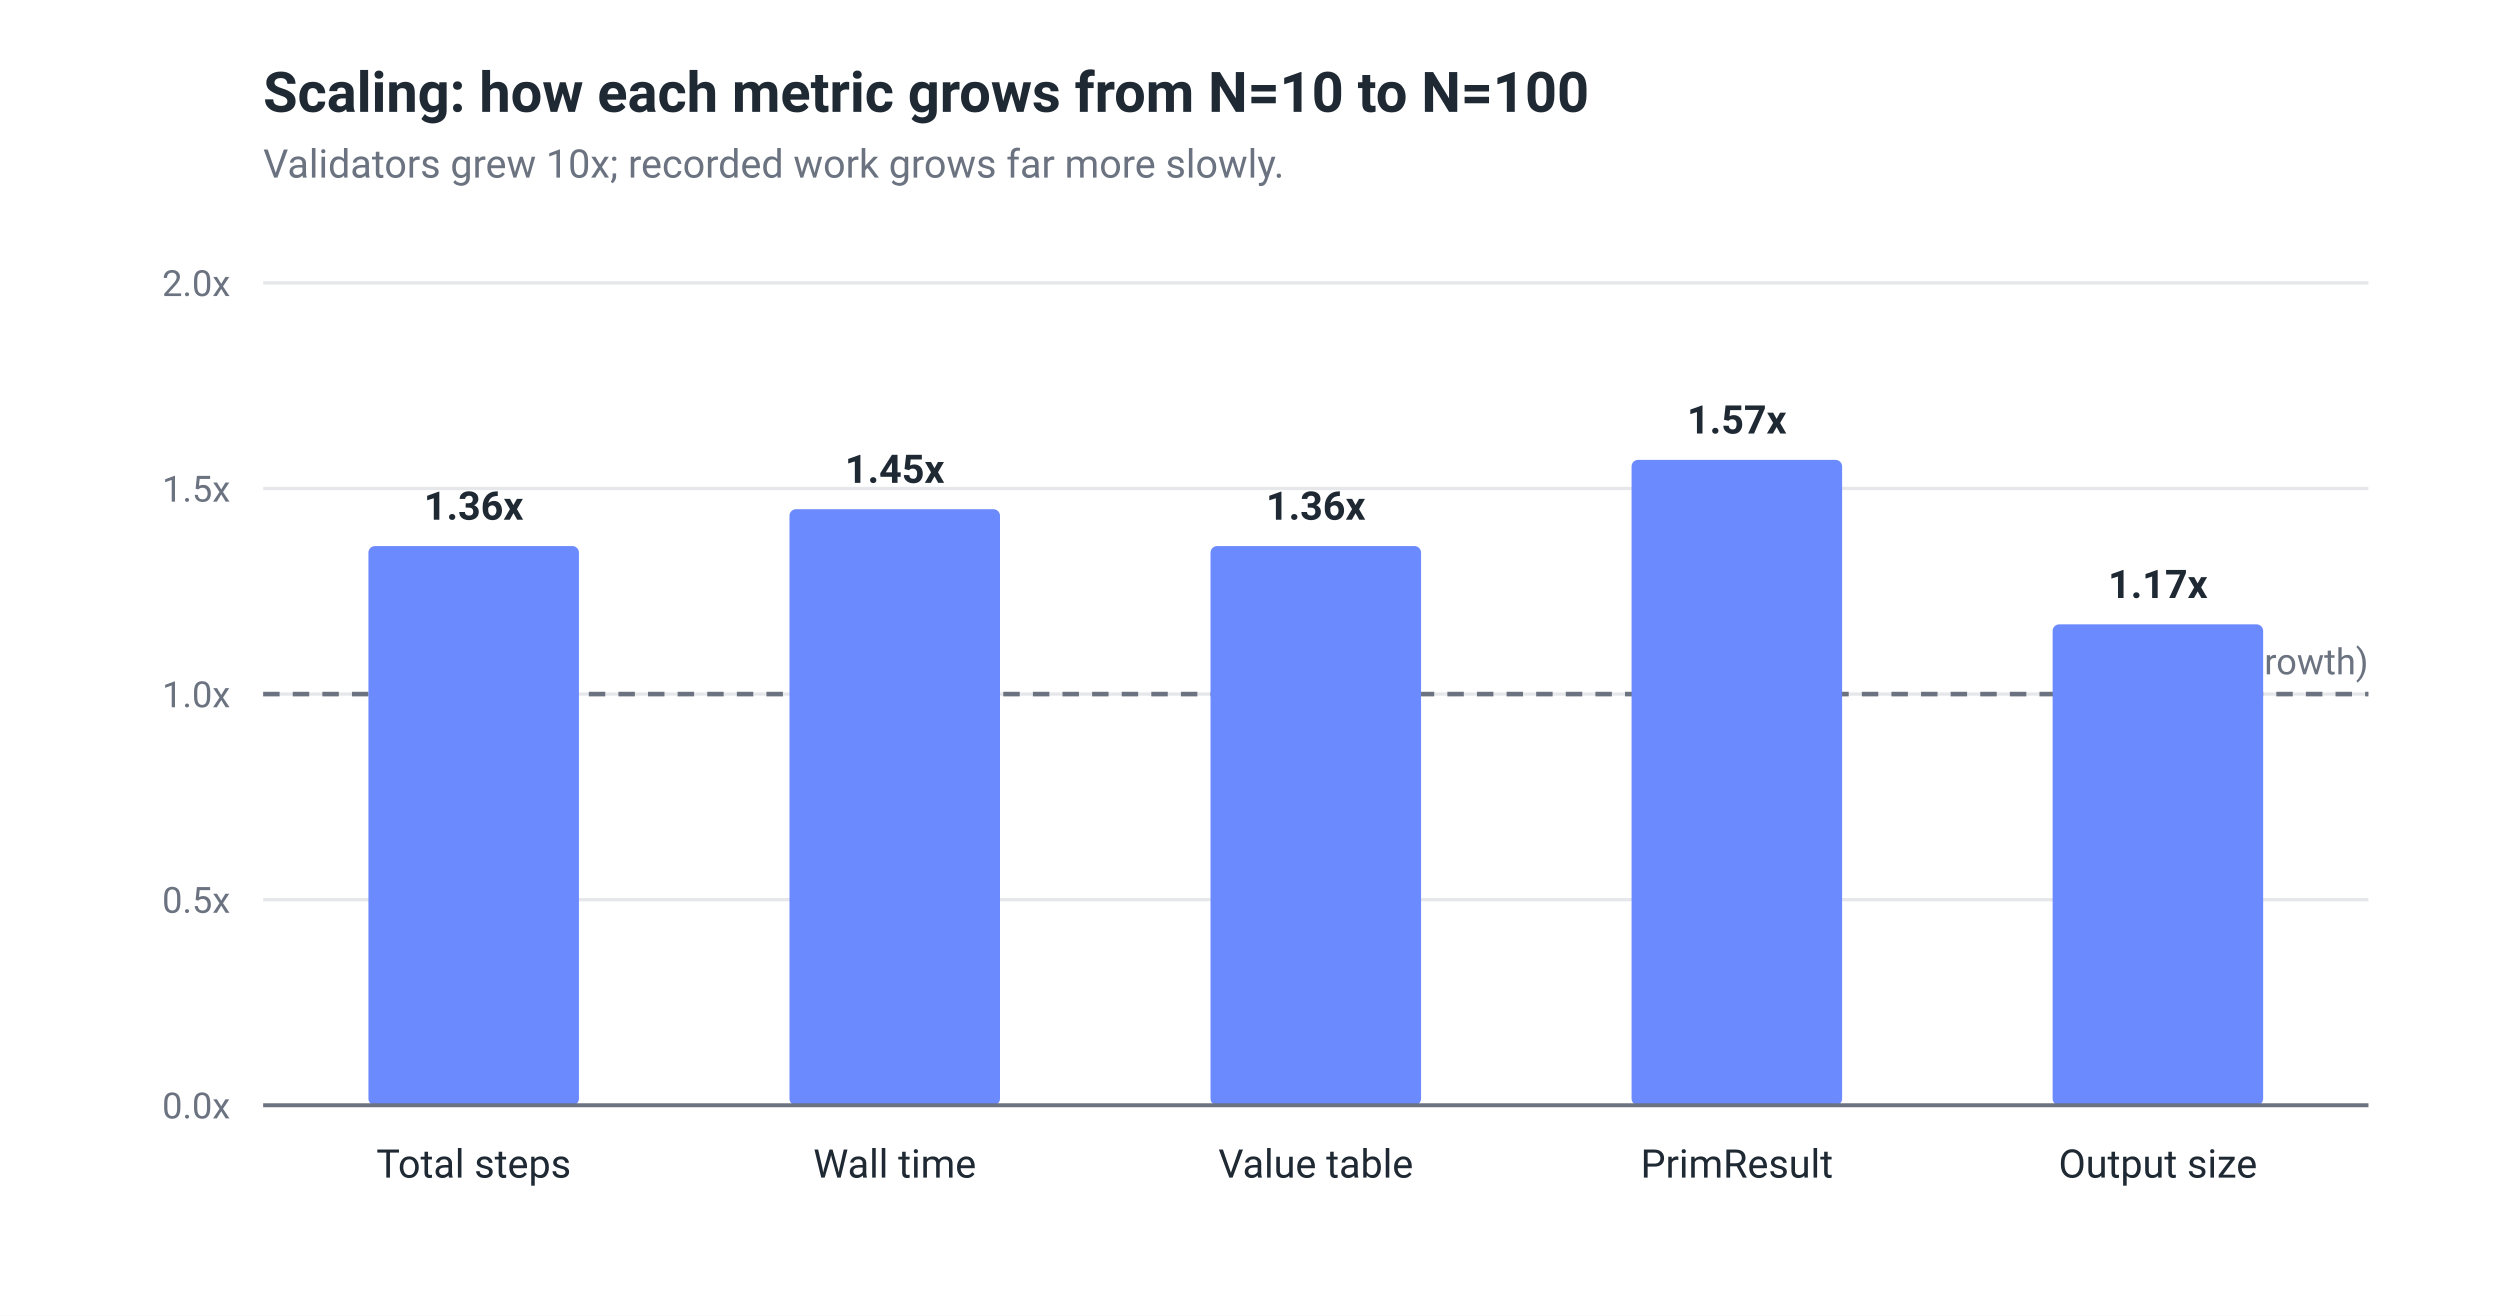
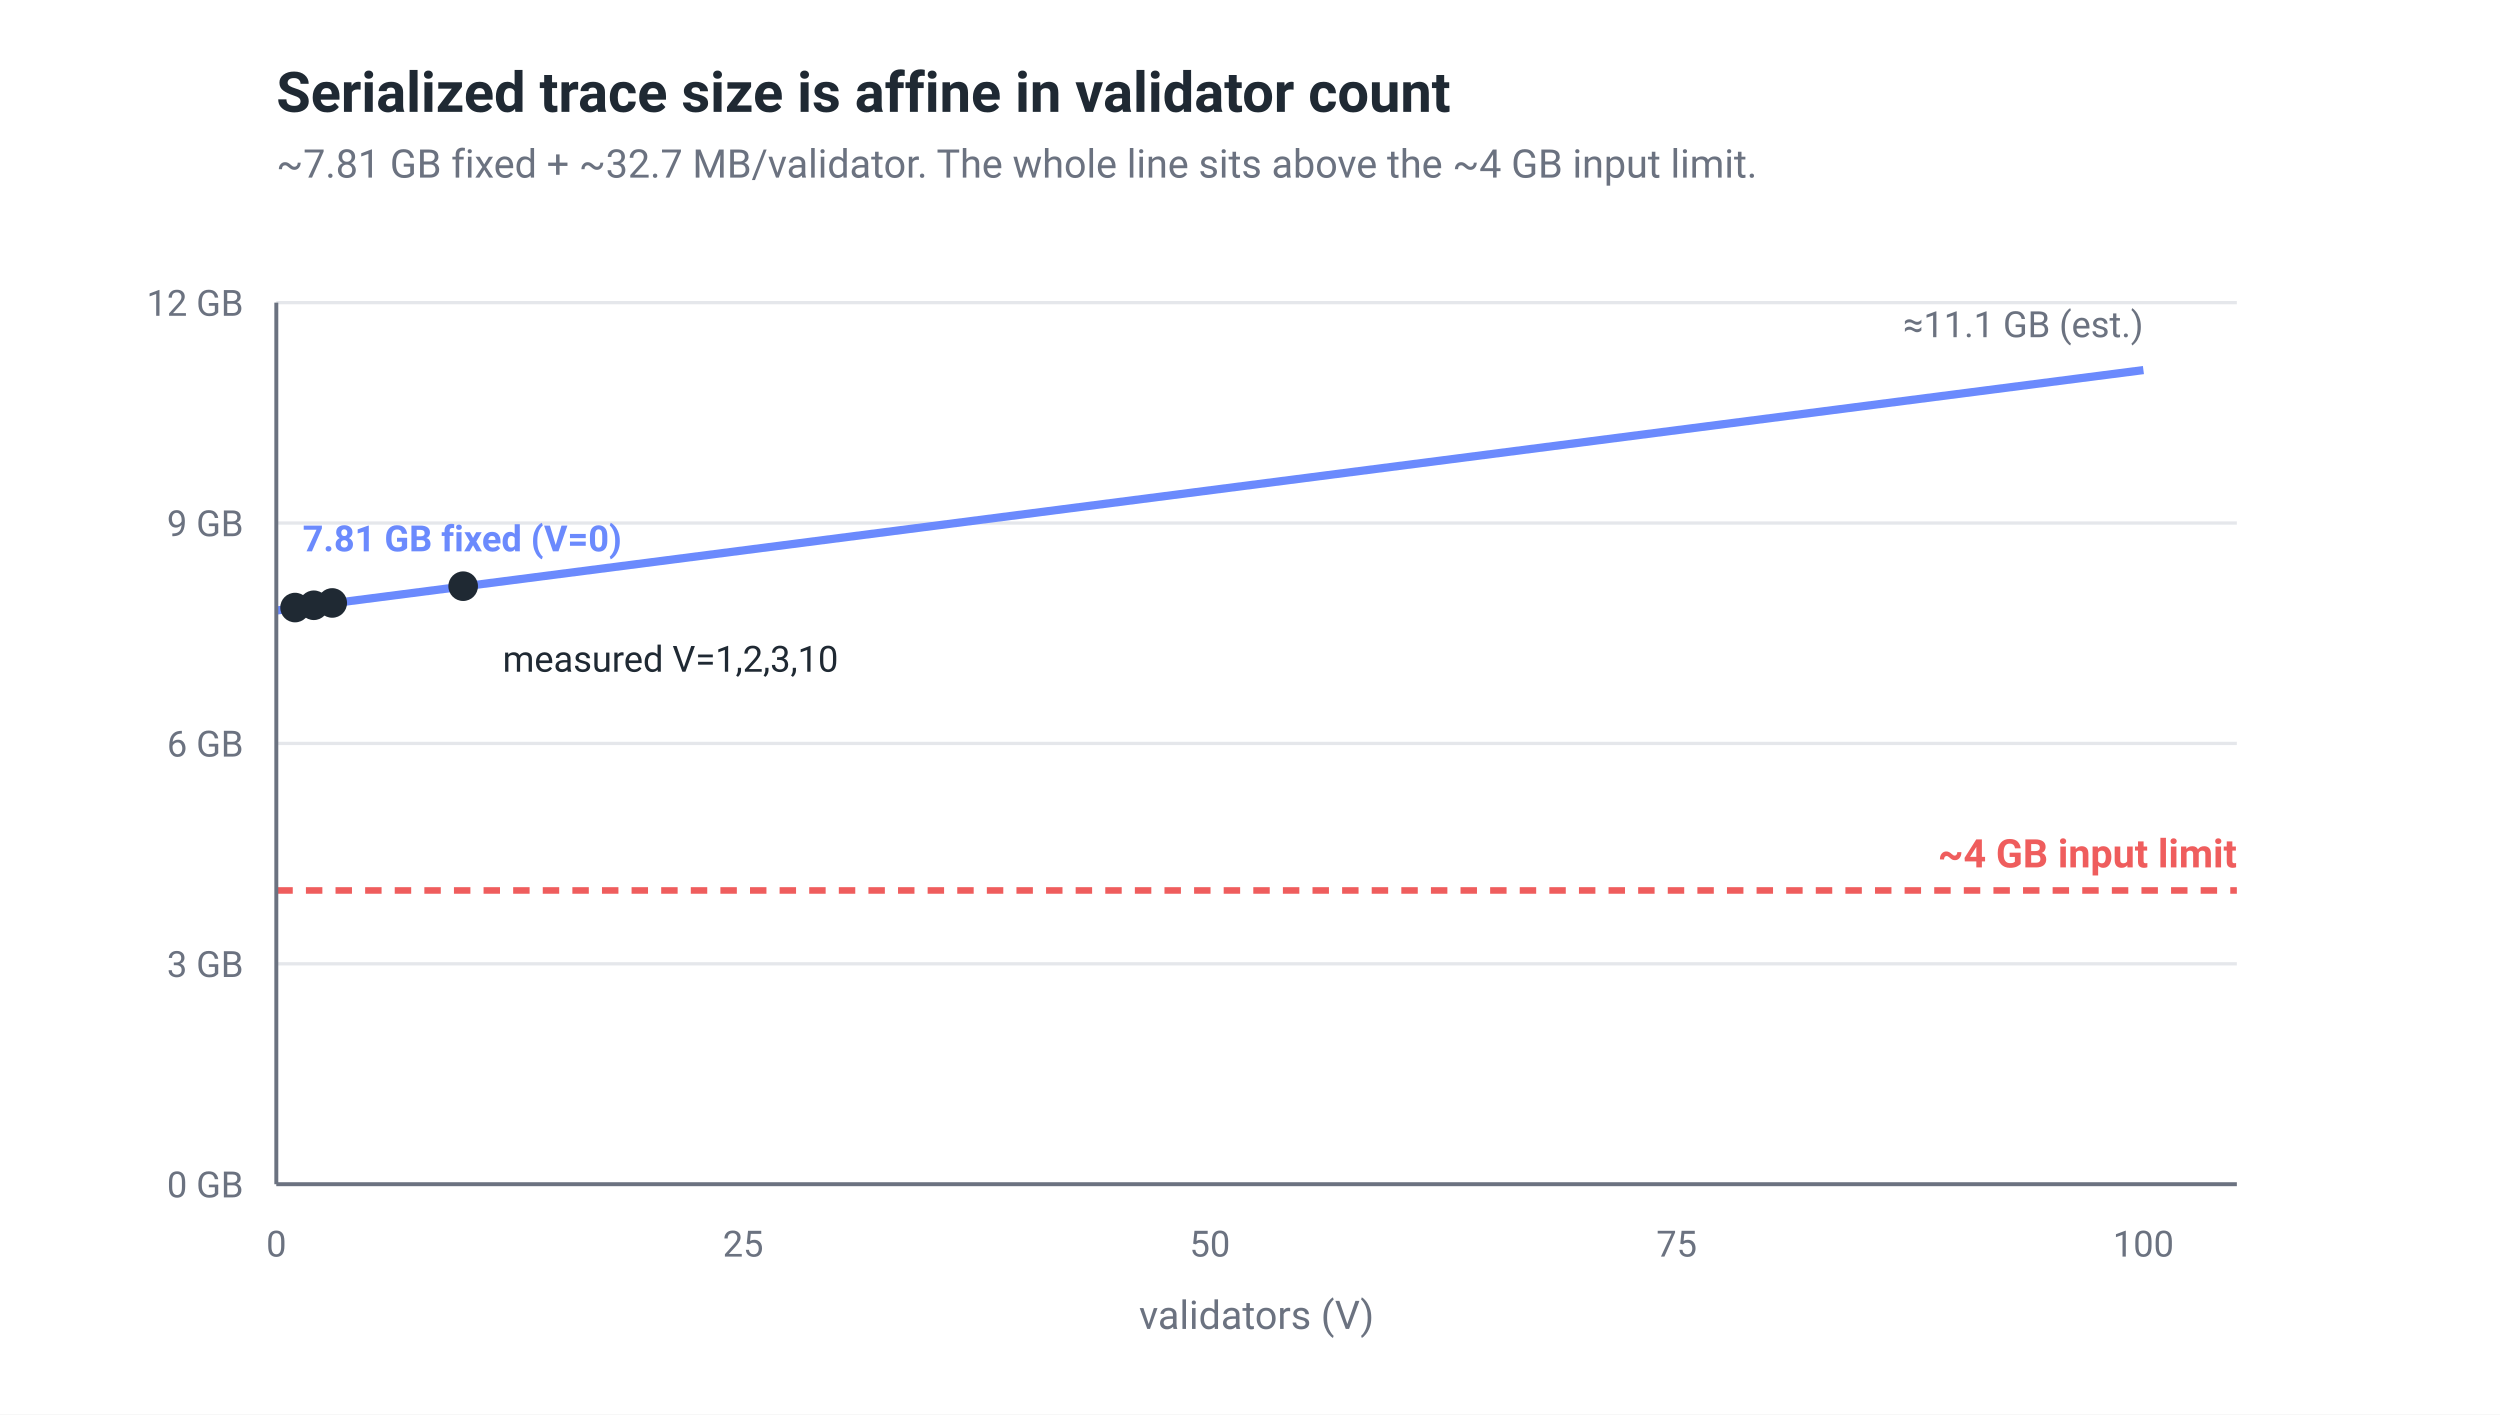
- <svg xmlns="http://www.w3.org/2000/svg" width="760" height="400" viewBox="0 0 760 400" role="img">
-   <rect x="0.0" y="0.0" width="760.0" height="400.0" rx="0" fill="#ffffff" />
-   <text x="80.0" y="34.0" font-family="-apple-system, BlinkMacSystemFont, 'Segoe UI', Roboto, Helvetica, Arial, sans-serif" font-size="17" text-anchor="start" fill="#1f2933" font-weight="600">Scaling: how each metric grows from N=10 to N=100</text>
-   <text x="80.0" y="54.0" font-family="-apple-system, BlinkMacSystemFont, 'Segoe UI', Roboto, Helvetica, Arial, sans-serif" font-size="12" text-anchor="start" fill="#6b7280" font-weight="normal">Validators grew 10x; recorded work grows far more slowly.</text>
-   <line x1="80.0" y1="336.0" x2="720.0" y2="336.0" stroke="#e5e7eb" stroke-width="1" />
-   <text x="70.0" y="340.0" font-family="-apple-system, BlinkMacSystemFont, 'Segoe UI', Roboto, Helvetica, Arial, sans-serif" font-size="11" text-anchor="end" fill="#6b7280" font-weight="normal">0.0x</text>
-   <line x1="80.0" y1="273.5" x2="720.0" y2="273.5" stroke="#e5e7eb" stroke-width="1" />
-   <text x="70.0" y="277.5" font-family="-apple-system, BlinkMacSystemFont, 'Segoe UI', Roboto, Helvetica, Arial, sans-serif" font-size="11" text-anchor="end" fill="#6b7280" font-weight="normal">0.5x</text>
-   <line x1="80.0" y1="211.0" x2="720.0" y2="211.0" stroke="#e5e7eb" stroke-width="1" />
-   <text x="70.0" y="215.0" font-family="-apple-system, BlinkMacSystemFont, 'Segoe UI', Roboto, Helvetica, Arial, sans-serif" font-size="11" text-anchor="end" fill="#6b7280" font-weight="normal">1.0x</text>
-   <line x1="80.0" y1="148.5" x2="720.0" y2="148.5" stroke="#e5e7eb" stroke-width="1" />
-   <text x="70.0" y="152.5" font-family="-apple-system, BlinkMacSystemFont, 'Segoe UI', Roboto, Helvetica, Arial, sans-serif" font-size="11" text-anchor="end" fill="#6b7280" font-weight="normal">1.5x</text>
-   <line x1="80.0" y1="86.0" x2="720.0" y2="86.0" stroke="#e5e7eb" stroke-width="1" />
-   <text x="70.0" y="90.0" font-family="-apple-system, BlinkMacSystemFont, 'Segoe UI', Roboto, Helvetica, Arial, sans-serif" font-size="11" text-anchor="end" fill="#6b7280" font-weight="normal">2.0x</text>
-   <line x1="80.0" y1="211.0" x2="720.0" y2="211.0" stroke="#6b7280" stroke-width="1.4" stroke-dasharray="5,4" />
-   <text x="720.0" y="205.0" font-family="-apple-system, BlinkMacSystemFont, 'Segoe UI', Roboto, Helvetica, Arial, sans-serif" font-size="11" text-anchor="end" fill="#6b7280" font-weight="normal">1.0x (no growth)</text>
-   <rect x="112.0" y="166.0" width="64.0" height="170.0" rx="2" fill="#6b8afd" />
-   <text x="144.0" y="158.0" font-family="-apple-system, BlinkMacSystemFont, 'Segoe UI', Roboto, Helvetica, Arial, sans-serif" font-size="12" text-anchor="middle" fill="#1f2933" font-weight="600">1.36x</text>
-   <text x="144.0" y="358.0" font-family="-apple-system, BlinkMacSystemFont, 'Segoe UI', Roboto, Helvetica, Arial, sans-serif" font-size="12" text-anchor="middle" fill="#1f2933" font-weight="normal">Total steps</text>
-   <rect x="240.0" y="154.8" width="64.0" height="181.2" rx="2" fill="#6b8afd" />
-   <text x="272.0" y="146.8" font-family="-apple-system, BlinkMacSystemFont, 'Segoe UI', Roboto, Helvetica, Arial, sans-serif" font-size="12" text-anchor="middle" fill="#1f2933" font-weight="600">1.45x</text>
-   <text x="272.0" y="358.0" font-family="-apple-system, BlinkMacSystemFont, 'Segoe UI', Roboto, Helvetica, Arial, sans-serif" font-size="12" text-anchor="middle" fill="#1f2933" font-weight="normal">Wall time</text>
-   <rect x="368.0" y="166.0" width="64.0" height="170.0" rx="2" fill="#6b8afd" />
-   <text x="400.0" y="158.0" font-family="-apple-system, BlinkMacSystemFont, 'Segoe UI', Roboto, Helvetica, Arial, sans-serif" font-size="12" text-anchor="middle" fill="#1f2933" font-weight="600">1.36x</text>
-   <text x="400.0" y="358.0" font-family="-apple-system, BlinkMacSystemFont, 'Segoe UI', Roboto, Helvetica, Arial, sans-serif" font-size="12" text-anchor="middle" fill="#1f2933" font-weight="normal">Value table</text>
-   <rect x="496.0" y="139.8" width="64.0" height="196.2" rx="2" fill="#6b8afd" />
-   <text x="528.0" y="131.8" font-family="-apple-system, BlinkMacSystemFont, 'Segoe UI', Roboto, Helvetica, Arial, sans-serif" font-size="12" text-anchor="middle" fill="#1f2933" font-weight="600">1.57x</text>
-   <text x="528.0" y="358.0" font-family="-apple-system, BlinkMacSystemFont, 'Segoe UI', Roboto, Helvetica, Arial, sans-serif" font-size="12" text-anchor="middle" fill="#1f2933" font-weight="normal">PrimResult</text>
-   <rect x="624.0" y="189.8" width="64.0" height="146.2" rx="2" fill="#6b8afd" />
-   <text x="656.0" y="181.8" font-family="-apple-system, BlinkMacSystemFont, 'Segoe UI', Roboto, Helvetica, Arial, sans-serif" font-size="12" text-anchor="middle" fill="#1f2933" font-weight="600">1.17x</text>
-   <text x="656.0" y="358.0" font-family="-apple-system, BlinkMacSystemFont, 'Segoe UI', Roboto, Helvetica, Arial, sans-serif" font-size="12" text-anchor="middle" fill="#1f2933" font-weight="normal">Output size</text>
-   <line x1="80.0" y1="336.0" x2="720.0" y2="336.0" stroke="#6b7280" stroke-width="1.2" />
+ <svg xmlns="http://www.w3.org/2000/svg" width="760" height="430" viewBox="0 0 760 430" role="img">
+   <rect x="0.0" y="0.0" width="760.0" height="430.0" rx="0" fill="#ffffff" />
+   <text x="84.0" y="34.0" font-family="-apple-system, BlinkMacSystemFont, 'Segoe UI', Roboto, Helvetica, Arial, sans-serif" font-size="17" text-anchor="start" fill="#1f2933" font-weight="600">Serialized trace size is affine in validator count</text>
+   <text x="84.0" y="54.0" font-family="-apple-system, BlinkMacSystemFont, 'Segoe UI', Roboto, Helvetica, Arial, sans-serif" font-size="12" text-anchor="start" fill="#6b7280" font-weight="normal">~7.81 GB fixed + ~32.7 MB/validator. The whole line sits above the ~4 GB input limit.</text>
+   <line x1="84.0" y1="360.0" x2="680.0" y2="360.0" stroke="#e5e7eb" stroke-width="1" />
+   <text x="74.0" y="364.0" font-family="-apple-system, BlinkMacSystemFont, 'Segoe UI', Roboto, Helvetica, Arial, sans-serif" font-size="11" text-anchor="end" fill="#6b7280" font-weight="normal">0 GB</text>
+   <line x1="84.0" y1="293.0" x2="680.0" y2="293.0" stroke="#e5e7eb" stroke-width="1" />
+   <text x="74.0" y="297.0" font-family="-apple-system, BlinkMacSystemFont, 'Segoe UI', Roboto, Helvetica, Arial, sans-serif" font-size="11" text-anchor="end" fill="#6b7280" font-weight="normal">3 GB</text>
+   <line x1="84.0" y1="226.0" x2="680.0" y2="226.0" stroke="#e5e7eb" stroke-width="1" />
+   <text x="74.0" y="230.0" font-family="-apple-system, BlinkMacSystemFont, 'Segoe UI', Roboto, Helvetica, Arial, sans-serif" font-size="11" text-anchor="end" fill="#6b7280" font-weight="normal">6 GB</text>
+   <line x1="84.0" y1="159.0" x2="680.0" y2="159.0" stroke="#e5e7eb" stroke-width="1" />
+   <text x="74.0" y="163.0" font-family="-apple-system, BlinkMacSystemFont, 'Segoe UI', Roboto, Helvetica, Arial, sans-serif" font-size="11" text-anchor="end" fill="#6b7280" font-weight="normal">9 GB</text>
+   <line x1="84.0" y1="92.0" x2="680.0" y2="92.0" stroke="#e5e7eb" stroke-width="1" />
+   <text x="74.0" y="96.0" font-family="-apple-system, BlinkMacSystemFont, 'Segoe UI', Roboto, Helvetica, Arial, sans-serif" font-size="11" text-anchor="end" fill="#6b7280" font-weight="normal">12 GB</text>
+   <text x="84.0" y="382.0" font-family="-apple-system, BlinkMacSystemFont, 'Segoe UI', Roboto, Helvetica, Arial, sans-serif" font-size="11" text-anchor="middle" fill="#6b7280" font-weight="normal">0</text>
+   <text x="225.9" y="382.0" font-family="-apple-system, BlinkMacSystemFont, 'Segoe UI', Roboto, Helvetica, Arial, sans-serif" font-size="11" text-anchor="middle" fill="#6b7280" font-weight="normal">25</text>
+   <text x="367.8" y="382.0" font-family="-apple-system, BlinkMacSystemFont, 'Segoe UI', Roboto, Helvetica, Arial, sans-serif" font-size="11" text-anchor="middle" fill="#6b7280" font-weight="normal">50</text>
+   <text x="509.7" y="382.0" font-family="-apple-system, BlinkMacSystemFont, 'Segoe UI', Roboto, Helvetica, Arial, sans-serif" font-size="11" text-anchor="middle" fill="#6b7280" font-weight="normal">75</text>
+   <text x="651.6" y="382.0" font-family="-apple-system, BlinkMacSystemFont, 'Segoe UI', Roboto, Helvetica, Arial, sans-serif" font-size="11" text-anchor="middle" fill="#6b7280" font-weight="normal">100</text>
+   <text x="382.0" y="404.0" font-family="-apple-system, BlinkMacSystemFont, 'Segoe UI', Roboto, Helvetica, Arial, sans-serif" font-size="12" text-anchor="middle" fill="#6b7280" font-weight="normal">validators (V)</text>
+   <line x1="84.0" y1="270.7" x2="680.0" y2="270.7" stroke="#ef5d5d" stroke-width="2" stroke-dasharray="5,4" />
+   <text x="680.0" y="263.7" font-family="-apple-system, BlinkMacSystemFont, 'Segoe UI', Roboto, Helvetica, Arial, sans-serif" font-size="12" text-anchor="end" fill="#ef5d5d" font-weight="600">~4 GB input limit</text>
+   <line x1="84.0" y1="185.6" x2="651.6" y2="112.5" stroke="#6b8afd" stroke-width="2.5" />
+   <text x="92.0" y="167.6" font-family="-apple-system, BlinkMacSystemFont, 'Segoe UI', Roboto, Helvetica, Arial, sans-serif" font-size="11" text-anchor="start" fill="#6b8afd" font-weight="600">7.81 GB fixed (V=0)</text>
+   <text x="651.6" y="102.5" font-family="-apple-system, BlinkMacSystemFont, 'Segoe UI', Roboto, Helvetica, Arial, sans-serif" font-size="11" text-anchor="end" fill="#6b7280" font-weight="normal">≈11.1 GB (est.)</text>
+   <circle cx="89.7" cy="184.7" r="4.5" fill="#1f2933" />
+   <circle cx="95.4" cy="184.0" r="4.5" fill="#1f2933" />
+   <circle cx="101.0" cy="183.3" r="4.5" fill="#1f2933" />
+   <circle cx="140.8" cy="178.2" r="4.5" fill="#1f2933" />
+   <text x="152.8" y="204.2" font-family="-apple-system, BlinkMacSystemFont, 'Segoe UI', Roboto, Helvetica, Arial, sans-serif" font-size="11" text-anchor="start" fill="#1f2933" font-weight="normal">measured V=1,2,3,10</text>
+   <line x1="84.0" y1="92.0" x2="84.0" y2="360.0" stroke="#6b7280" stroke-width="1.2" />
+   <line x1="84.0" y1="360.0" x2="680.0" y2="360.0" stroke="#6b7280" stroke-width="1.2" />
</svg>
